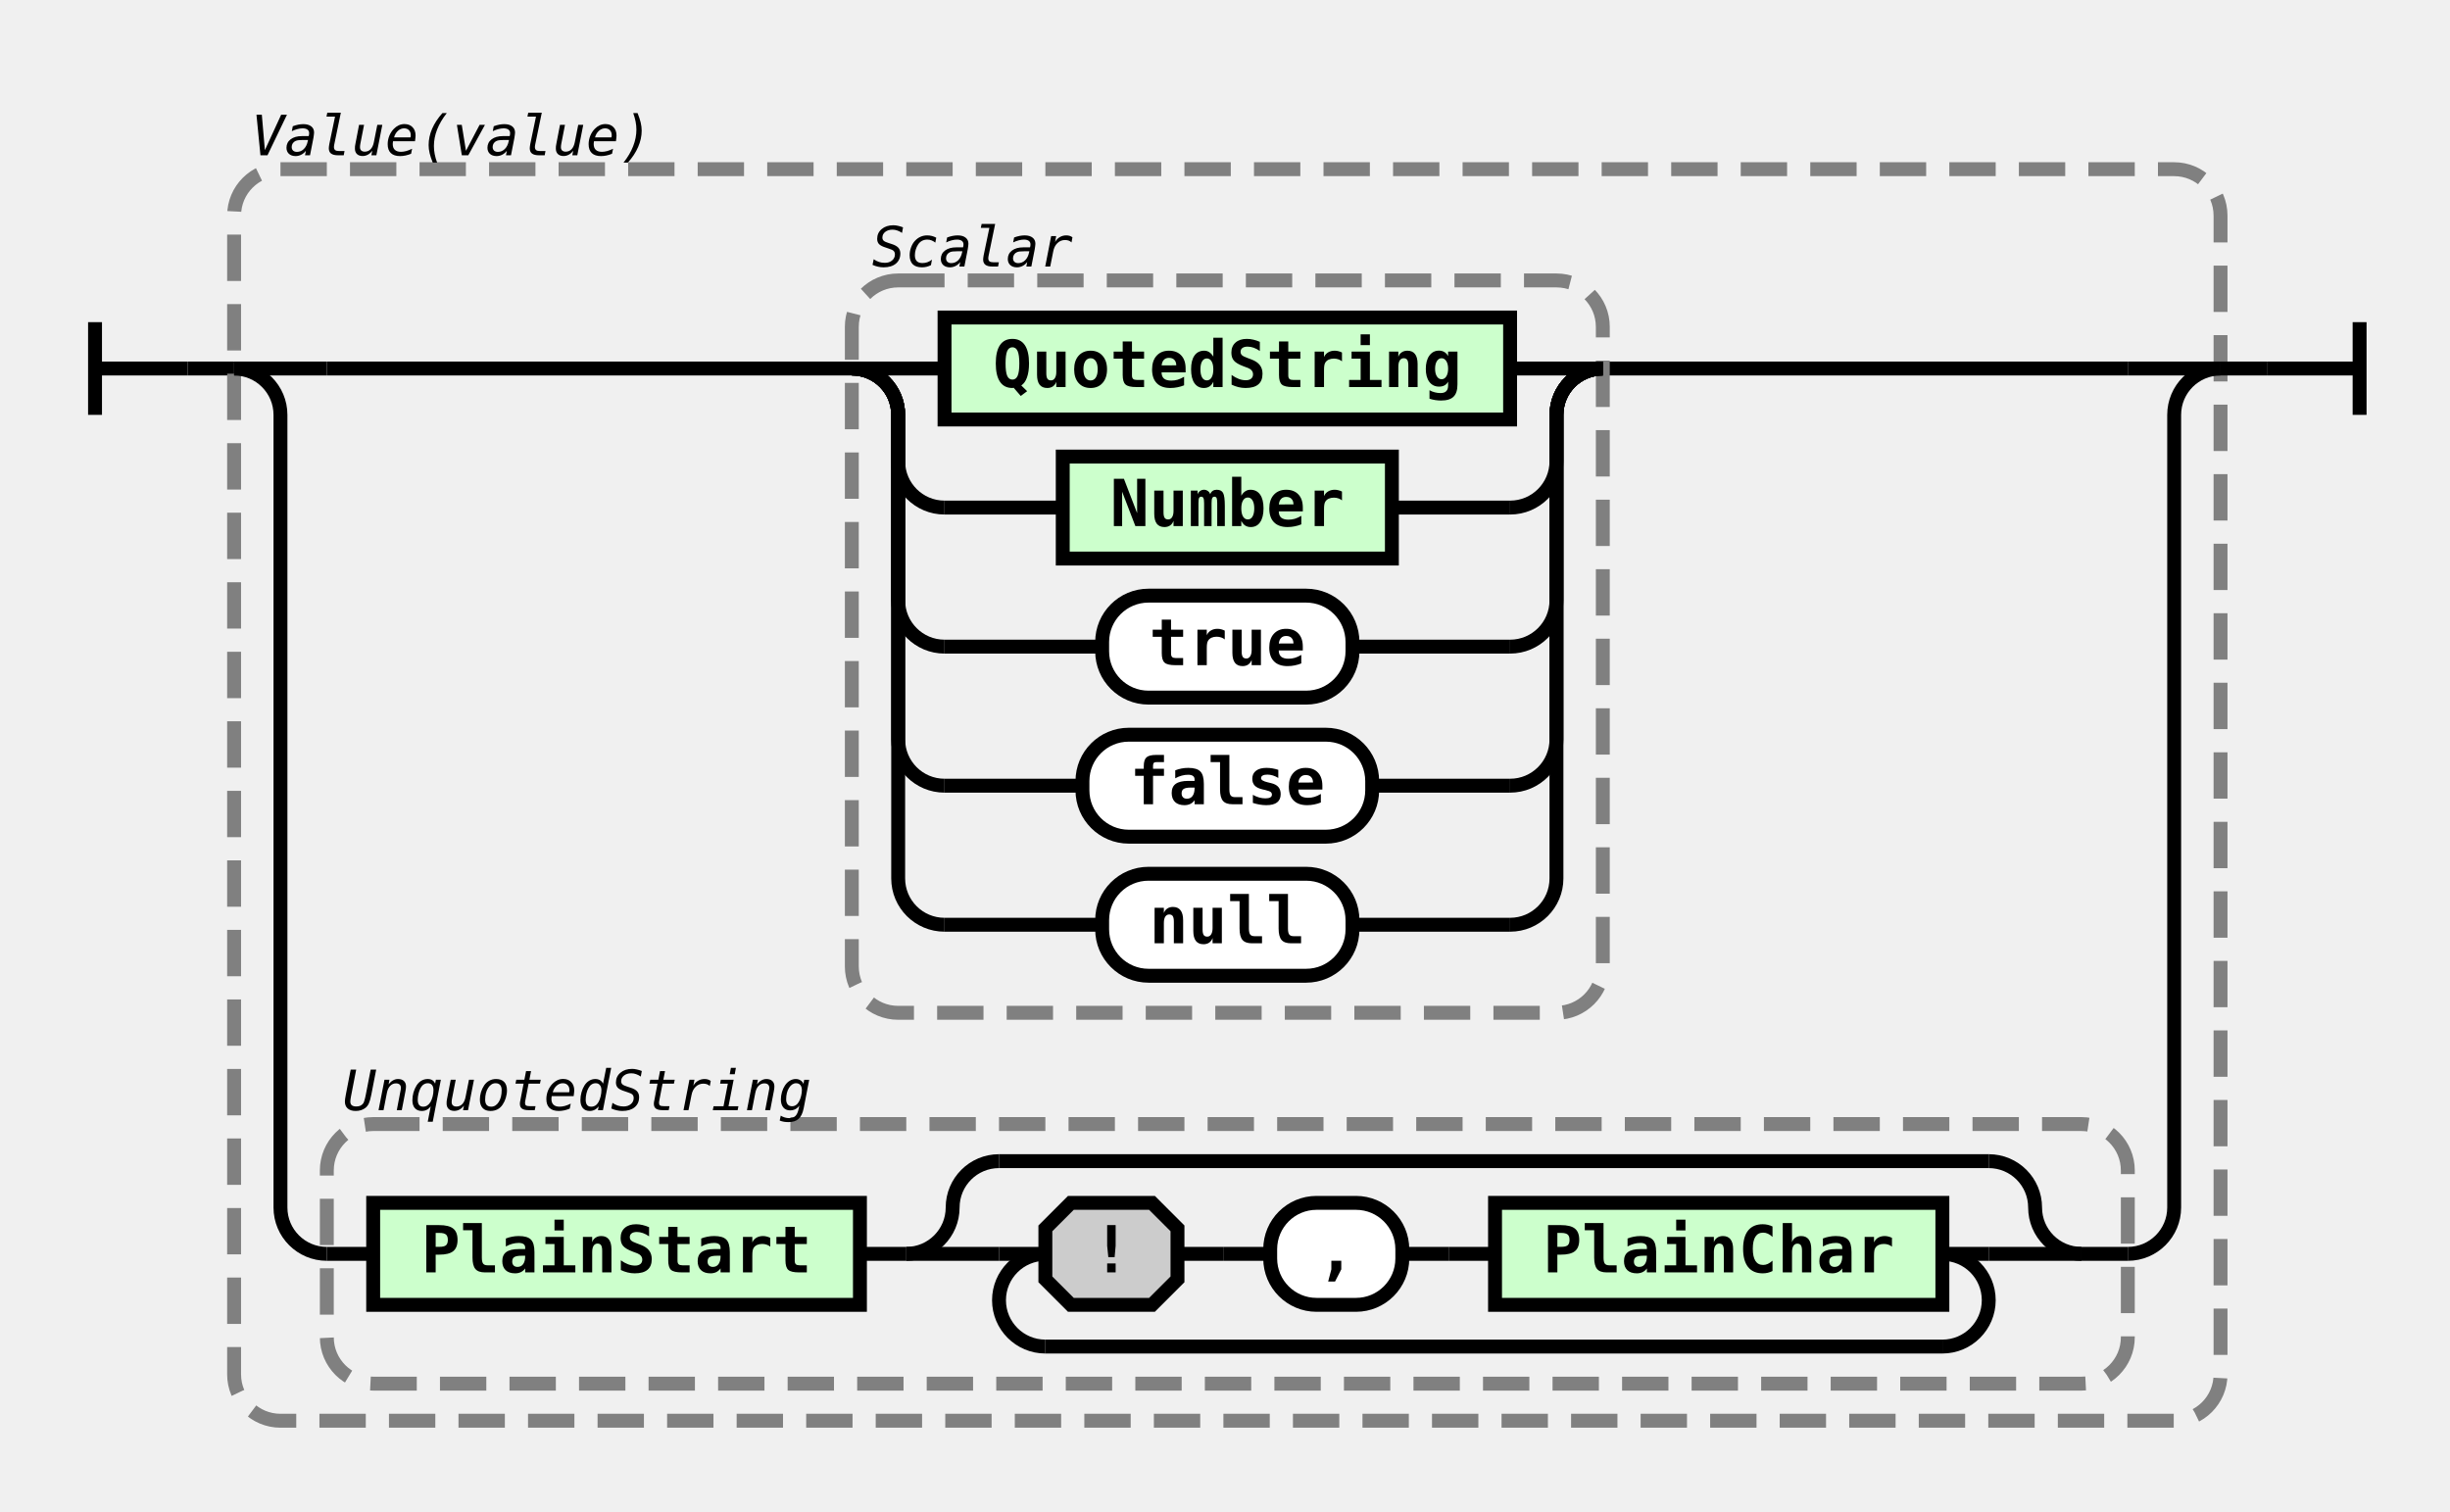
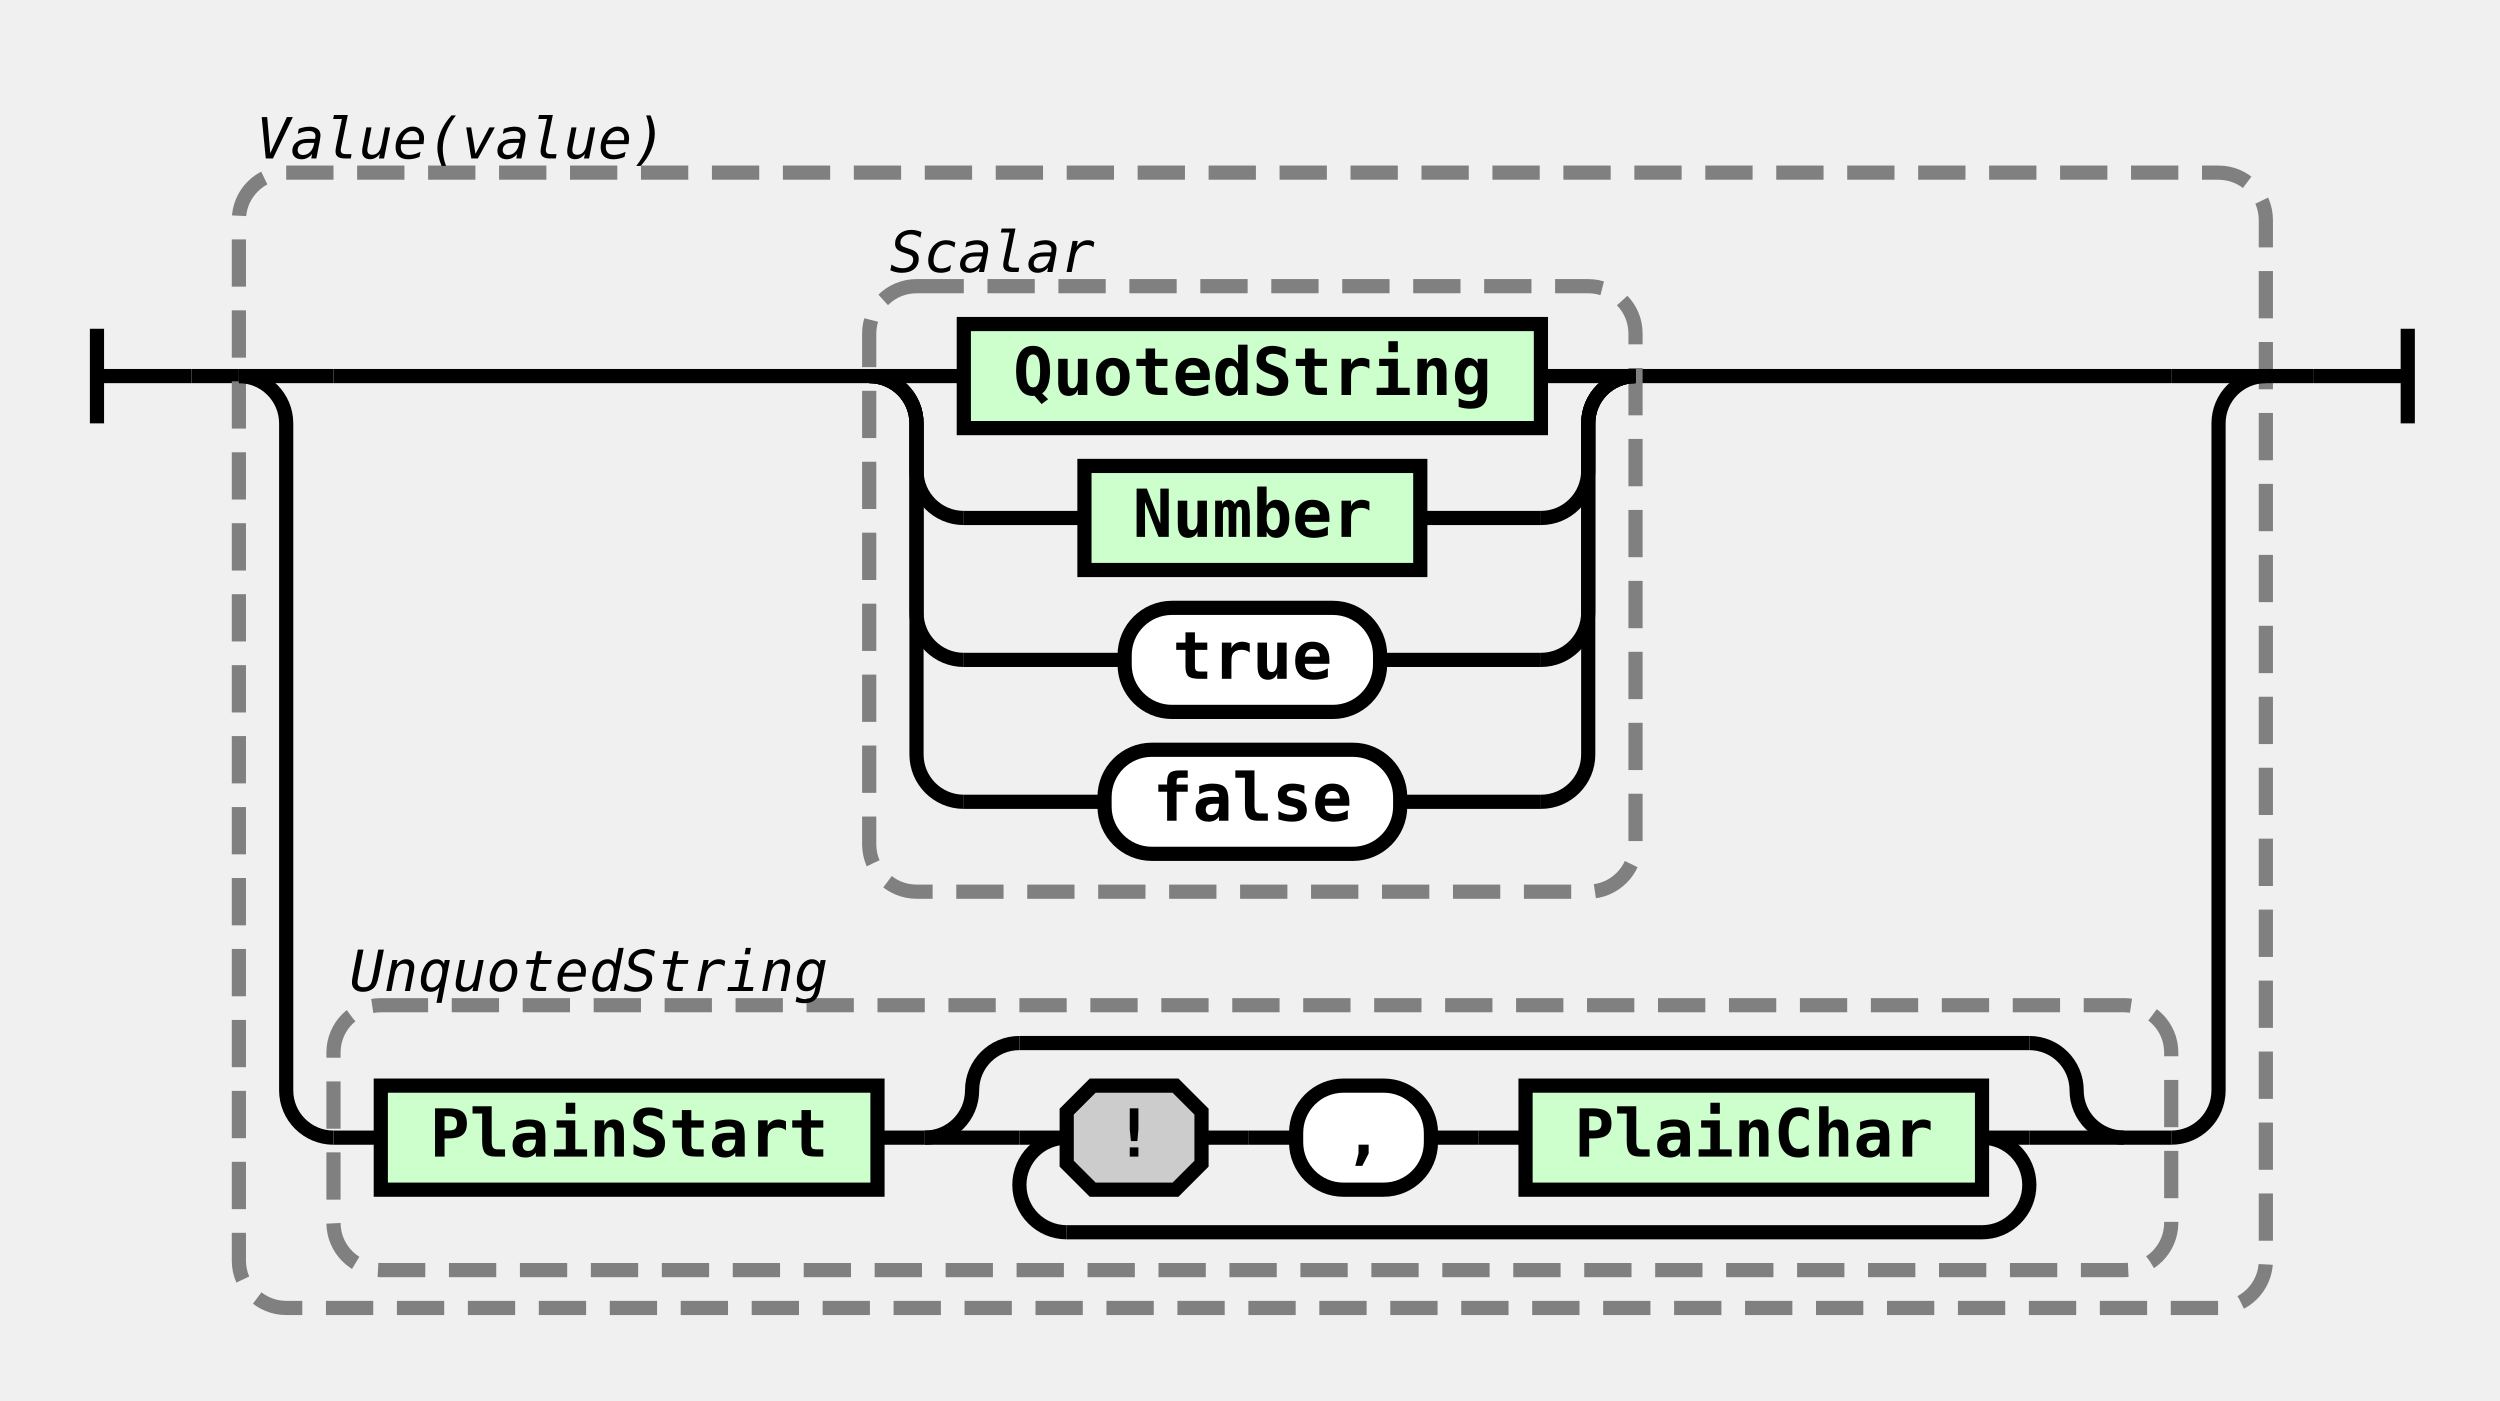
- <svg xmlns="http://www.w3.org/2000/svg" class="railroad-diagram" width="528.5" height="326" viewBox="0 0 528.5 326">
+ <svg xmlns="http://www.w3.org/2000/svg" class="railroad-diagram" width="528.5" height="296" viewBox="0 0 528.5 296">
  <g transform="translate(.5 .5)">
    <g class="Start">
      <path d="M20 69v20m0 -10h20" />
    </g>
    <path d="M40 79h10" />
    <g class="Group rule">
      <path d="M50 79h0" />
      <path d="M478.5 79h0" />
-       <rect x="50" y="36" width="428.5" height="270" rx="10" ry="10" class="group-box" />
+       <rect x="50" y="36" width="428.5" height="240" rx="10" ry="10" class="group-box" />
      <g class="Choice">
        <path d="M50 79h0" />
        <path d="M478.5 79h0" />
        <path d="M50 79h20" />
        <g class="Group rule">
          <path d="M70 79h113.25" />
          <path d="M345.25 79h113.25" />
-           <rect x="183.25" y="60" width="162" height="158" rx="10" ry="10" class="group-box" />
+           <rect x="183.25" y="60" width="162" height="128" rx="10" ry="10" class="group-box" />
          <g class="Choice">
            <path d="M183.25 79h0" />
            <path d="M345.25 79h0" />
            <path d="M183.25 79h20" />
            <g class="non-terminal rule-ref">
              <path d="M203.25 79h0" />
              <path d="M325.25 79h0" />
              <rect x="203.25" y="68" width="122" height="22" />
              <text x="264.25" y="83">QuotedString</text>
            </g>
            <path d="M325.25 79h20" />
            <path d="M183.25 79a10 10 0 0 1 10 10v10a10 10 0 0 0 10 10" />
            <g class="non-terminal rule-ref">
              <path d="M203.25 109h25.5" />
              <path d="M299.75 109h25.5" />
              <rect x="228.75" y="98" width="71" height="22" />
              <text x="264.25" y="113">Number</text>
            </g>
            <path d="M325.25 109a10 10 0 0 0 10 -10v-10a10 10 0 0 1 10 -10" />
            <path d="M183.25 79a10 10 0 0 1 10 10v40a10 10 0 0 0 10 10" />
            <g class="terminal literal">
              <path d="M203.25 139h34" />
              <path d="M291.25 139h34" />
              <rect x="237.25" y="128" width="54" height="22" rx="10" ry="10" />
              <text x="264.25" y="143">true</text>
            </g>
            <path d="M325.25 139a10 10 0 0 0 10 -10v-40a10 10 0 0 1 10 -10" />
            <path d="M183.25 79a10 10 0 0 1 10 10v70a10 10 0 0 0 10 10" />
            <g class="terminal literal">
              <path d="M203.25 169h29.75" />
              <path d="M295.5 169h29.75" />
              <rect x="233" y="158" width="62.5" height="22" rx="10" ry="10" />
              <text x="264.25" y="173">false</text>
            </g>
            <path d="M325.25 169a10 10 0 0 0 10 -10v-70a10 10 0 0 1 10 -10" />
-             <path d="M183.25 79a10 10 0 0 1 10 10v100a10 10 0 0 0 10 10" />
-             <g class="terminal literal">
-               <path d="M203.25 199h34" />
-               <path d="M291.25 199h34" />
-               <rect x="237.25" y="188" width="54" height="22" rx="10" ry="10" />
-               <text x="264.25" y="203">null</text>
-             </g>
-             <path d="M325.25 199a10 10 0 0 0 10 -10v-100a10 10 0 0 1 10 -10" />
          </g>
          <g class="comment">
            <path d="M183.25 52h0" />
            <path d="M235.25 52h0" />
            <text x="209.25" y="57" class="comment">Scalar</text>
          </g>
        </g>
        <path d="M458.5 79h20" />
-         <path d="M50 79a10 10 0 0 1 10 10v171a10 10 0 0 0 10 10" />
+         <path d="M50 79a10 10 0 0 1 10 10v141a10 10 0 0 0 10 10" />
        <g class="Group rule">
-           <path d="M70 270h0" />
-           <path d="M458.5 270h0" />
-           <rect x="70" y="242" width="388.5" height="56" rx="10" ry="10" class="group-box" />
+           <path d="M70 240h0" />
+           <path d="M458.5 240h0" />
+           <rect x="70" y="212" width="388.5" height="56" rx="10" ry="10" class="group-box" />
          <g class="Sequence">
-             <path d="M70 270h10" />
-             <path d="M448.5 270h10" />
-             <path d="M185 270h10" />
+             <path d="M70 240h10" />
+             <path d="M448.5 240h10" />
+             <path d="M185 240h10" />
            <g class="non-terminal rule-ref">
-               <path d="M80 270h0" />
-               <path d="M185 270h0" />
-               <rect x="80" y="259" width="105" height="22" />
-               <text x="132.5" y="274">PlainStart</text>
+               <path d="M80 240h0" />
+               <path d="M185 240h0" />
+               <rect x="80" y="229" width="105" height="22" />
+               <text x="132.5" y="244">PlainStart</text>
            </g>
            <g class="Choice">
-               <path d="M195 270h0" />
-               <path d="M448.5 270h0" />
-               <path d="M195 270a10 10 0 0 0 10 -10v0a10 10 0 0 1 10 -10" />
+               <path d="M195 240h0" />
+               <path d="M448.5 240h0" />
+               <path d="M195 240a10 10 0 0 0 10 -10v0a10 10 0 0 1 10 -10" />
              <g class="Skip">
-                 <path d="M215 250h213.5" />
+                 <path d="M215 220h213.5" />
              </g>
-               <path d="M428.5 250a10 10 0 0 1 10 10v0a10 10 0 0 0 10 10" />
-               <path d="M195 270h20" />
+               <path d="M428.5 220a10 10 0 0 1 10 10v0a10 10 0 0 0 10 10" />
+               <path d="M195 240h20" />
              <g class="OneOrMore">
-                 <path d="M215 270h0" />
-                 <path d="M428.5 270h0" />
-                 <path d="M225 270a10 10 0 0 0 -10 10v0a10 10 0 0 0 10 10" />
+                 <path d="M215 240h0" />
+                 <path d="M428.5 240h0" />
+                 <path d="M225 240a10 10 0 0 0 -10 10v0a10 10 0 0 0 10 10" />
                <g class="Skip">
-                   <path d="M225 290h193.5" />
+                   <path d="M225 260h193.5" />
                </g>
-                 <path d="M418.5 290a10 10 0 0 0 10 -10v0a10 10 0 0 0 -10 -10" />
-                 <path d="M215 270h10" />
-                 <path d="M418.5 270h10" />
+                 <path d="M418.5 260a10 10 0 0 0 10 -10v0a10 10 0 0 0 -10 -10" />
+                 <path d="M215 240h10" />
+                 <path d="M418.5 240h10" />
                <g class="Sequence">
-                   <path d="M225 270h0" />
-                   <path d="M418.5 270h0" />
-                   <path d="M302 270h10" />
+                   <path d="M225 240h0" />
+                   <path d="M418.5 240h0" />
+                   <path d="M302 240h10" />
                  <g class="Sequence">
-                     <path d="M225 270h0" />
-                     <path d="M302 270h0" />
-                     <path d="M253.5 270h10" />
+                     <path d="M225 240h0" />
+                     <path d="M302 240h0" />
+                     <path d="M253.5 240h10" />
                    <g class="decision simple-and">
-                       <path d="M225 270h0" />
-                       <path d="M253.5 270h0" />
-                       <path d="M225 270v5.5l5.5 5.5h17.5l5.5 -5.5v-11l-5.5 -5.5h-17.5l-5.5 5.5v5.5" />
-                       <text x="239.25" y="274">!</text>
+                       <path d="M225 240h0" />
+                       <path d="M253.5 240h0" />
+                       <path d="M225 240v5.5l5.5 5.5h17.5l5.5 -5.5v-11l-5.5 -5.5h-17.5l-5.5 5.5v5.5" />
+                       <text x="239.25" y="244">!</text>
                    </g>
-                     <path d="M263.5 270h10" />
+                     <path d="M263.5 240h10" />
                    <g class="terminal literal">
-                       <path d="M273.5 270h0" />
-                       <path d="M302 270h0" />
-                       <rect x="273.5" y="259" width="28.5" height="22" rx="10" ry="10" />
-                       <text x="287.75" y="274">,</text>
+                       <path d="M273.5 240h0" />
+                       <path d="M302 240h0" />
+                       <rect x="273.5" y="229" width="28.5" height="22" rx="10" ry="10" />
+                       <text x="287.75" y="244">,</text>
                    </g>
                  </g>
-                   <path d="M312 270h10" />
+                   <path d="M312 240h10" />
                  <g class="non-terminal rule-ref">
-                     <path d="M322 270h0" />
-                     <path d="M418.5 270h0" />
-                     <rect x="322" y="259" width="96.5" height="22" />
-                     <text x="370.25" y="274">PlainChar</text>
+                     <path d="M322 240h0" />
+                     <path d="M418.5 240h0" />
+                     <rect x="322" y="229" width="96.5" height="22" />
+                     <text x="370.25" y="244">PlainChar</text>
                  </g>
                </g>
              </g>
-               <path d="M428.5 270h20" />
+               <path d="M428.5 240h20" />
            </g>
          </g>
          <g class="comment">
-             <path d="M70 234h0" />
-             <path d="M178 234h0" />
-             <text x="124" y="239" class="comment">UnquotedString</text>
+             <path d="M70 204h0" />
+             <path d="M178 204h0" />
+             <text x="124" y="209" class="comment">UnquotedString</text>
          </g>
        </g>
-         <path d="M458.5 270a10 10 0 0 0 10 -10v-171a10 10 0 0 1 10 -10" />
+         <path d="M458.5 240a10 10 0 0 0 10 -10v-141a10 10 0 0 1 10 -10" />
      </g>
      <g class="comment">
        <path d="M50 28h0" />
        <path d="M144 28h0" />
        <text x="97" y="33" class="comment">Value(value)</text>
      </g>
    </g>
    <path d="M478.5 79h10" />
    <path class="End" d="M 488.5 79 h 20 m 0 -10 v 20" />
  </g>
  <style>  svg {
    background-color: hsl(30,20%,95%);
  }
  path {
    stroke-width: 3;
    stroke: black;
    fill: rgba(0,0,0,0);
  }
  text {
    font: bold 14px monospace;
    text-anchor: middle;
    white-space: pre;
  }
  text.diagram-text {
    font-size: 12px;
  }
  text.diagram-arrow {
    font-size: 16px;
  }
  text.label {
    text-anchor: start;
  }
  text.comment {
    font: italic 12px monospace;
  }
  g.non-terminal text {
    /*font-style: italic;*/
  }
  rect {
    stroke-width: 3;
    stroke: black;
    fill: hsl(120,100%,90%);
  }
  rect.group-box {
    stroke: gray;
    stroke-dasharray: 10 5;
    fill: none;
  }
  g.literal rect {
    fill: #fff;
  }
  path.diagram-text {
    stroke-width: 3;
    stroke: black;
    fill: white;
    cursor: help;
  }
  .decision path {
    fill: #ccc;
  }
  g.diagram-text:hover path.diagram-text {
    fill: #eee;
  }
  text.repeat-text {
    font: italic 12px monospace;
    text-anchor: end;
  }
  .repeat-box &gt; rect.group-box {
    stroke: gray;
    stroke-width: 2;
    stroke-dasharray: 1 5;
    fill: none;
  }
  .delimiter &gt; rect.group-box {
    stroke: gray;
    stroke-width: 2;
    stroke-dasharray: 1 5;
    fill: none;
  }

</style>
</svg>
